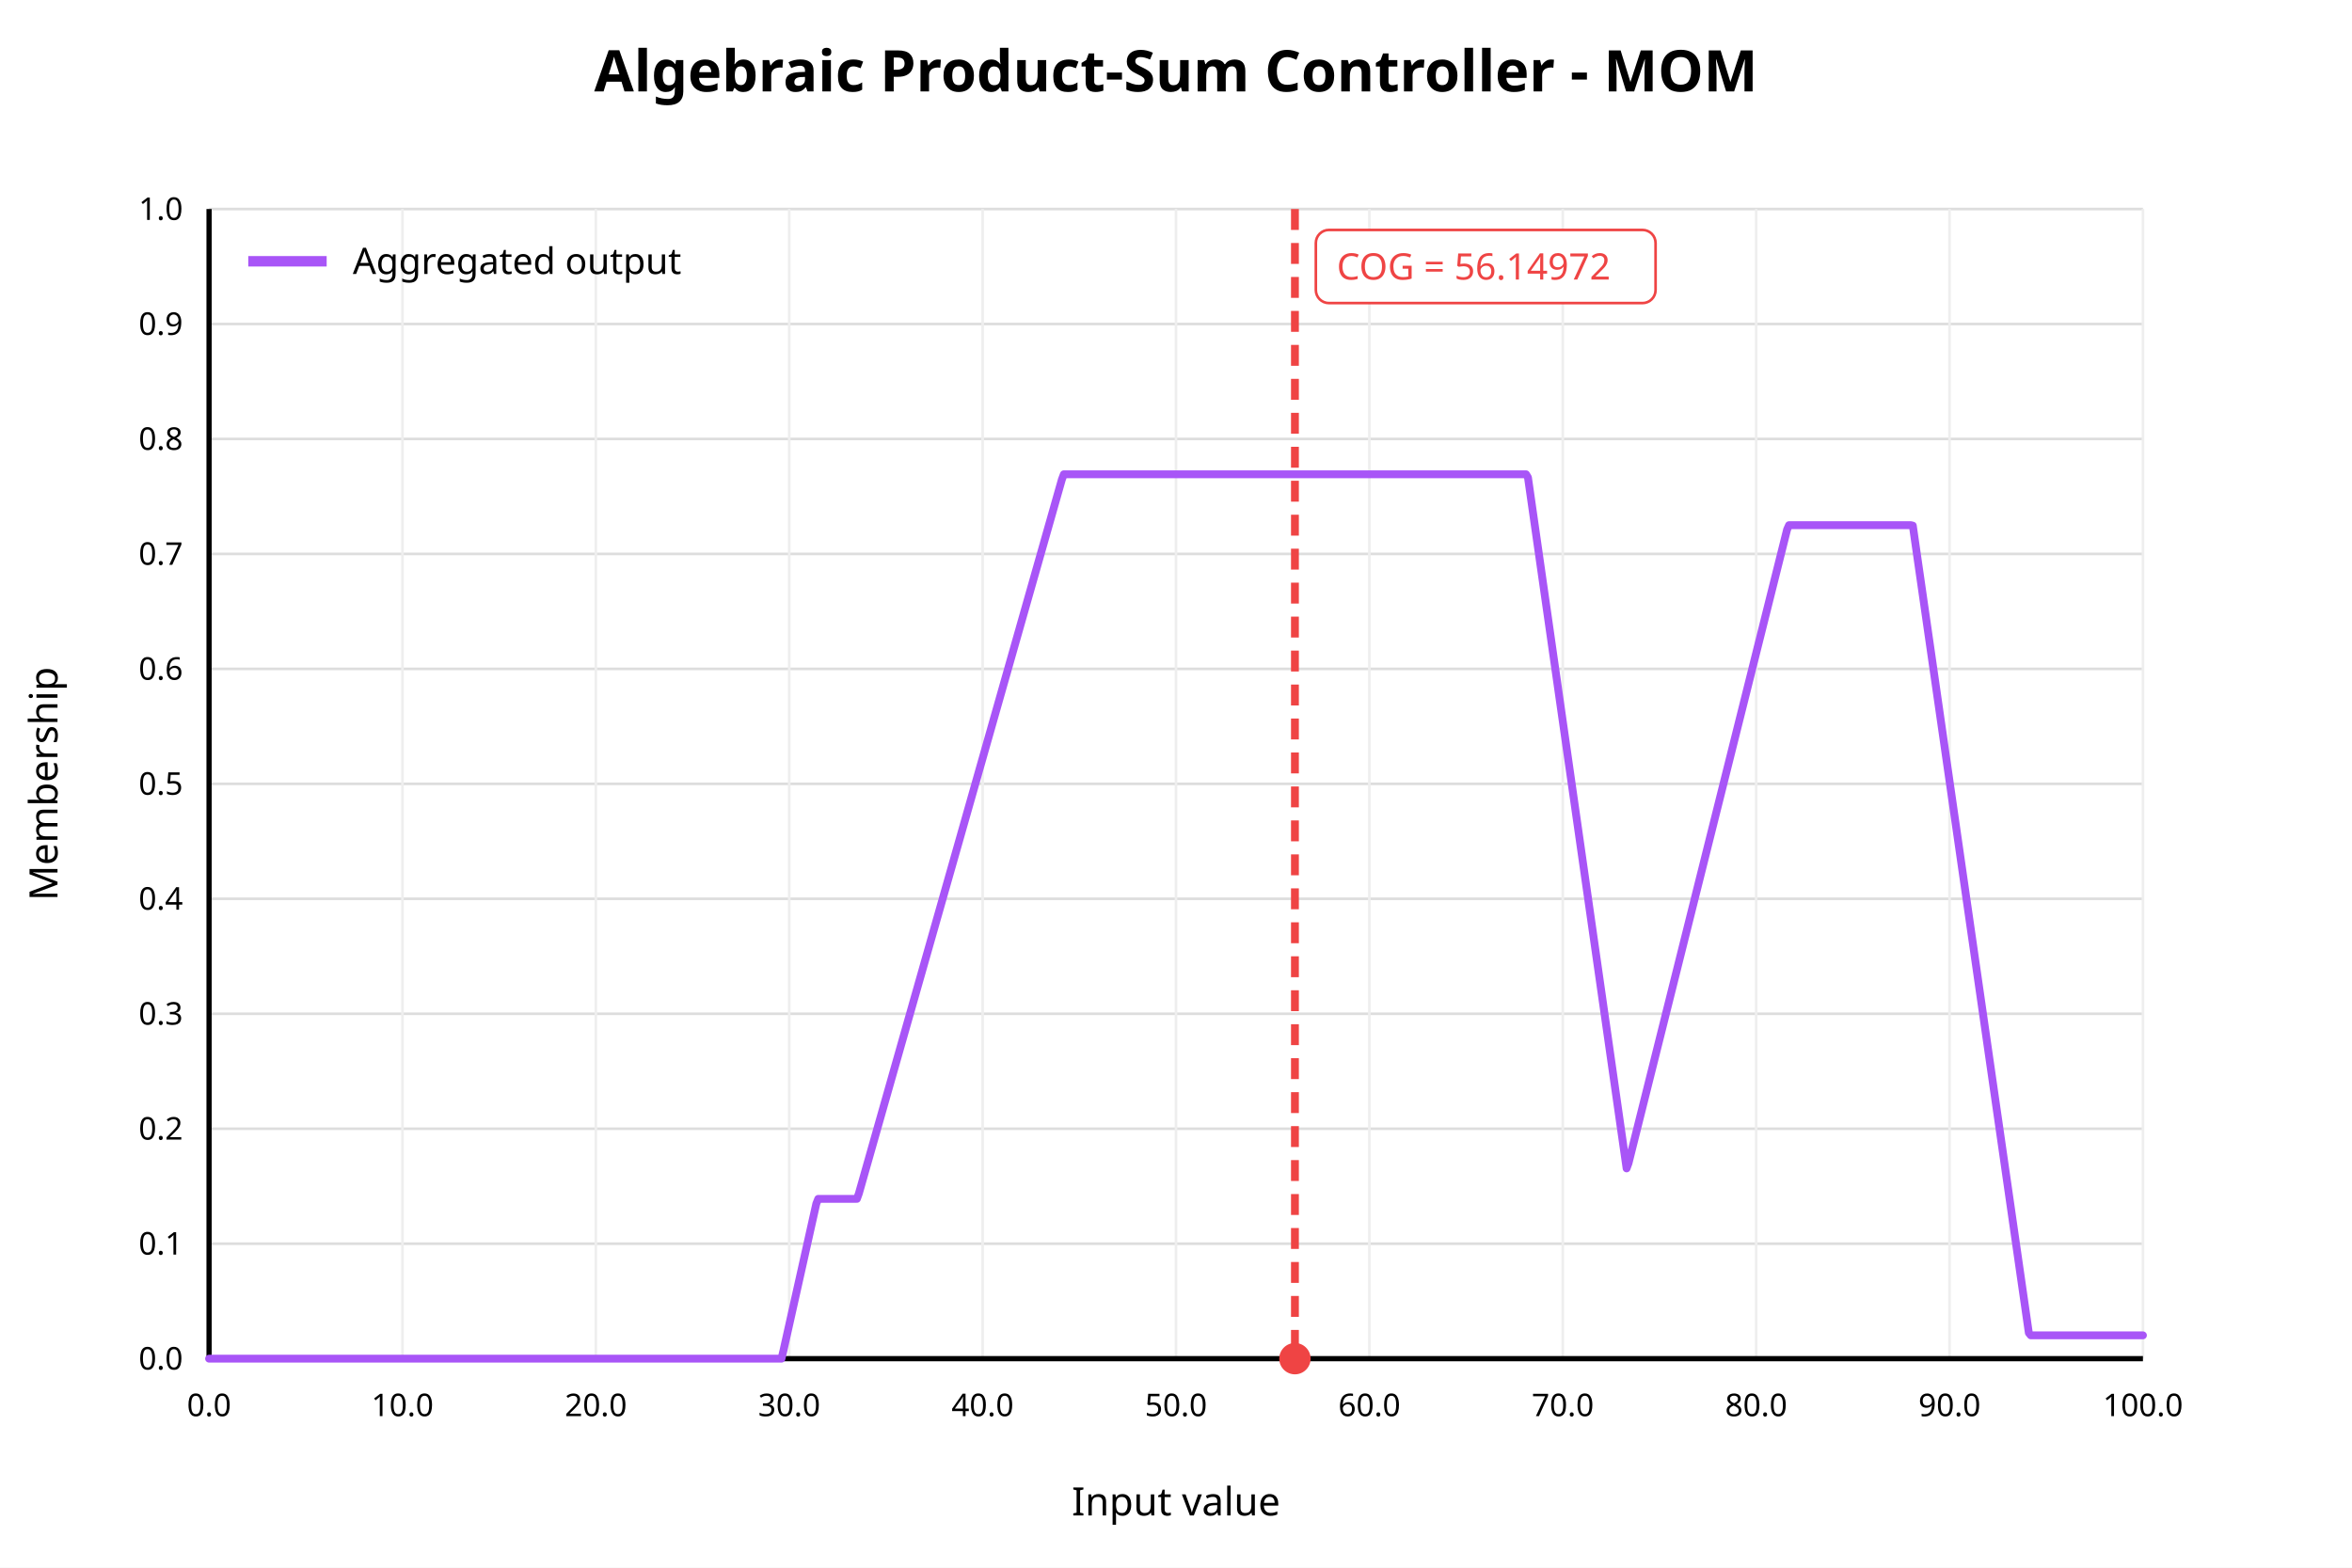
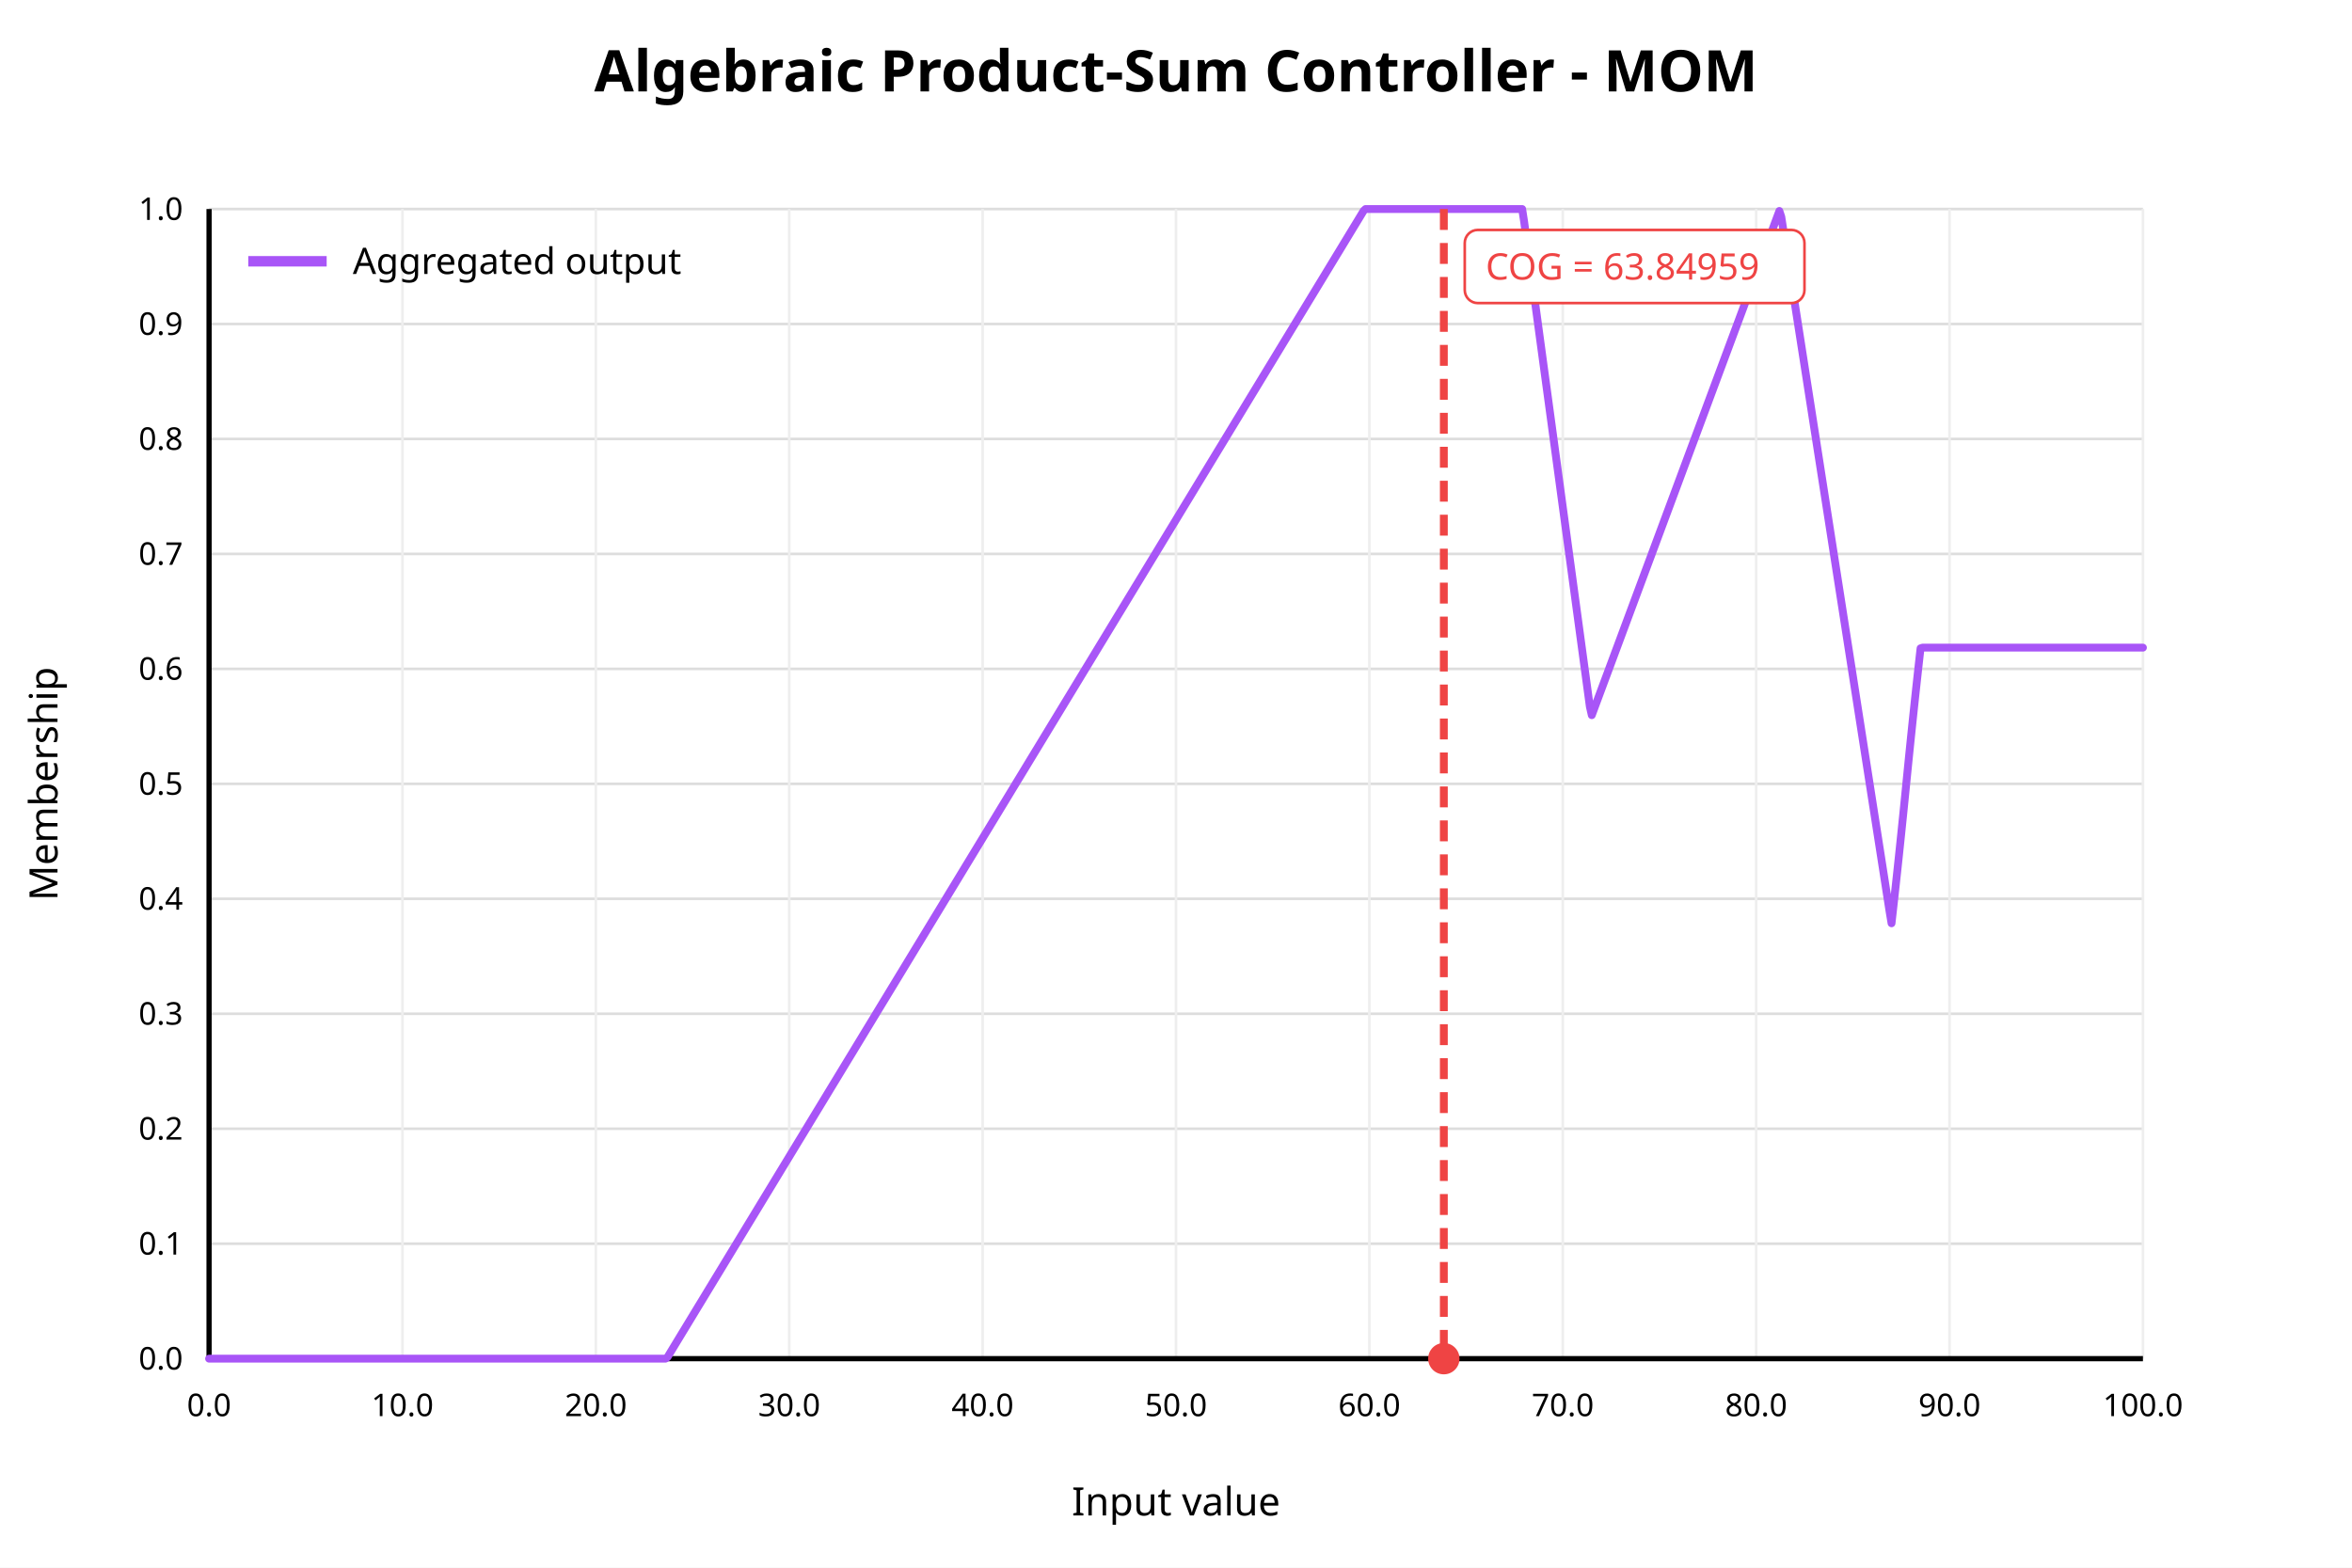
<svg xmlns="http://www.w3.org/2000/svg" width="900" height="600" viewBox="0 0 900 600">
  <rect x="0" y="0" width="900" height="600" fill="white" />
  <text x="450" y="35" text-anchor="middle" font-family="sans-serif" font-size="22" font-weight="bold" fill="black">Algebraic Product-Sum Controller - MOM</text>
  <line x1="80" y1="520.00" x2="820" y2="520.00" stroke="#dddddd" stroke-width="1" />
  <text x="70" y="520.00" text-anchor="end" dominant-baseline="middle" font-family="sans-serif" font-size="12" fill="black">0.0</text>
  <line x1="80" y1="476.00" x2="820" y2="476.00" stroke="#dddddd" stroke-width="1" />
  <text x="70" y="476.00" text-anchor="end" dominant-baseline="middle" font-family="sans-serif" font-size="12" fill="black">0.1</text>
  <line x1="80" y1="432.00" x2="820" y2="432.00" stroke="#dddddd" stroke-width="1" />
  <text x="70" y="432.00" text-anchor="end" dominant-baseline="middle" font-family="sans-serif" font-size="12" fill="black">0.2</text>
  <line x1="80" y1="388.00" x2="820" y2="388.00" stroke="#dddddd" stroke-width="1" />
  <text x="70" y="388.00" text-anchor="end" dominant-baseline="middle" font-family="sans-serif" font-size="12" fill="black">0.3</text>
  <line x1="80" y1="344.00" x2="820" y2="344.00" stroke="#dddddd" stroke-width="1" />
  <text x="70" y="344.00" text-anchor="end" dominant-baseline="middle" font-family="sans-serif" font-size="12" fill="black">0.4</text>
  <line x1="80" y1="300.00" x2="820" y2="300.00" stroke="#dddddd" stroke-width="1" />
  <text x="70" y="300.00" text-anchor="end" dominant-baseline="middle" font-family="sans-serif" font-size="12" fill="black">0.5</text>
  <line x1="80" y1="256.00" x2="820" y2="256.00" stroke="#dddddd" stroke-width="1" />
  <text x="70" y="256.00" text-anchor="end" dominant-baseline="middle" font-family="sans-serif" font-size="12" fill="black">0.6</text>
  <line x1="80" y1="212.00" x2="820" y2="212.00" stroke="#dddddd" stroke-width="1" />
  <text x="70" y="212.00" text-anchor="end" dominant-baseline="middle" font-family="sans-serif" font-size="12" fill="black">0.7</text>
  <line x1="80" y1="168.00" x2="820" y2="168.00" stroke="#dddddd" stroke-width="1" />
  <text x="70" y="168.00" text-anchor="end" dominant-baseline="middle" font-family="sans-serif" font-size="12" fill="black">0.8</text>
  <line x1="80" y1="124.00" x2="820" y2="124.00" stroke="#dddddd" stroke-width="1" />
  <text x="70" y="124.00" text-anchor="end" dominant-baseline="middle" font-family="sans-serif" font-size="12" fill="black">0.9</text>
  <line x1="80" y1="80.00" x2="820" y2="80.00" stroke="#dddddd" stroke-width="1" />
  <text x="70" y="80.00" text-anchor="end" dominant-baseline="middle" font-family="sans-serif" font-size="12" fill="black">1.0</text>
  <line x1="80.00" y1="80" x2="80.00" y2="520" stroke="#eeeeee" stroke-width="1" />
  <text x="80.00" y="542" text-anchor="middle" font-family="sans-serif" font-size="12" fill="black">0.0</text>
  <line x1="154.00" y1="80" x2="154.00" y2="520" stroke="#eeeeee" stroke-width="1" />
  <text x="154.00" y="542" text-anchor="middle" font-family="sans-serif" font-size="12" fill="black">10.0</text>
  <line x1="228.00" y1="80" x2="228.00" y2="520" stroke="#eeeeee" stroke-width="1" />
  <text x="228.00" y="542" text-anchor="middle" font-family="sans-serif" font-size="12" fill="black">20.0</text>
  <line x1="302.00" y1="80" x2="302.00" y2="520" stroke="#eeeeee" stroke-width="1" />
  <text x="302.00" y="542" text-anchor="middle" font-family="sans-serif" font-size="12" fill="black">30.0</text>
  <line x1="376.00" y1="80" x2="376.00" y2="520" stroke="#eeeeee" stroke-width="1" />
  <text x="376.00" y="542" text-anchor="middle" font-family="sans-serif" font-size="12" fill="black">40.0</text>
  <line x1="450.00" y1="80" x2="450.00" y2="520" stroke="#eeeeee" stroke-width="1" />
  <text x="450.00" y="542" text-anchor="middle" font-family="sans-serif" font-size="12" fill="black">50.0</text>
  <line x1="524.00" y1="80" x2="524.00" y2="520" stroke="#eeeeee" stroke-width="1" />
  <text x="524.00" y="542" text-anchor="middle" font-family="sans-serif" font-size="12" fill="black">60.0</text>
  <line x1="598.00" y1="80" x2="598.00" y2="520" stroke="#eeeeee" stroke-width="1" />
  <text x="598.00" y="542" text-anchor="middle" font-family="sans-serif" font-size="12" fill="black">70.0</text>
  <line x1="672.00" y1="80" x2="672.00" y2="520" stroke="#eeeeee" stroke-width="1" />
  <text x="672.00" y="542" text-anchor="middle" font-family="sans-serif" font-size="12" fill="black">80.0</text>
  <line x1="746.00" y1="80" x2="746.00" y2="520" stroke="#eeeeee" stroke-width="1" />
  <text x="746.00" y="542" text-anchor="middle" font-family="sans-serif" font-size="12" fill="black">90.0</text>
  <line x1="820.00" y1="80" x2="820.00" y2="520" stroke="#eeeeee" stroke-width="1" />
  <text x="820.00" y="542" text-anchor="middle" font-family="sans-serif" font-size="12" fill="black">100.0</text>
  <line x1="80" y1="520" x2="820" y2="520" stroke="black" stroke-width="2" />
  <line x1="80" y1="80" x2="80" y2="520" stroke="black" stroke-width="2" />
  <text x="450" y="580" text-anchor="middle" font-family="sans-serif" font-size="15" fill="black">Input value</text>
  <text x="22" y="300" text-anchor="middle" font-family="sans-serif" font-size="15" fill="black" transform="rotate(-90 22 300)">Membership</text>
-   <polyline fill="none" stroke="#a855f7" stroke-width="3" stroke-linejoin="round" stroke-linecap="round" points="80.00,520.00 80.74,520.00 81.48,520.00 82.22,520.00 82.96,520.00 83.70,520.00 84.44,520.00 85.18,520.00 85.92,520.00 86.66,520.00 87.40,520.00 88.14,520.00 88.88,520.00 89.62,520.00 90.36,520.00 91.10,520.00 91.84,520.00 92.58,520.00 93.32,520.00 94.06,520.00 94.80,520.00 95.54,520.00 96.28,520.00 97.02,520.00 97.76,520.00 98.50,520.00 99.24,520.00 99.98,520.00 100.72,520.00 101.46,520.00 102.20,520.00 102.94,520.00 103.68,520.00 104.42,520.00 105.16,520.00 105.90,520.00 106.64,520.00 107.38,520.00 108.12,520.00 108.86,520.00 109.60,520.00 110.34,520.00 111.08,520.00 111.82,520.00 112.56,520.00 113.30,520.00 114.04,520.00 114.78,520.00 115.52,520.00 116.26,520.00 117.00,520.00 117.74,520.00 118.48,520.00 119.22,520.00 119.96,520.00 120.70,520.00 121.44,520.00 122.18,520.00 122.92,520.00 123.66,520.00 124.40,520.00 125.14,520.00 125.88,520.00 126.62,520.00 127.36,520.00 128.10,520.00 128.84,520.00 129.58,520.00 130.32,520.00 131.06,520.00 131.80,520.00 132.54,520.00 133.28,520.00 134.02,520.00 134.76,520.00 135.50,520.00 136.24,520.00 136.98,520.00 137.72,520.00 138.46,520.00 139.20,520.00 139.94,520.00 140.68,520.00 141.42,520.00 142.16,520.00 142.90,520.00 143.64,520.00 144.38,520.00 145.12,520.00 145.86,520.00 146.60,520.00 147.34,520.00 148.08,520.00 148.82,520.00 149.56,520.00 150.30,520.00 151.04,520.00 151.78,520.00 152.52,520.00 153.26,520.00 154.00,520.00 154.74,520.00 155.48,520.00 156.22,520.00 156.96,520.00 157.70,520.00 158.44,520.00 159.18,520.00 159.92,520.00 160.66,520.00 161.40,520.00 162.14,520.00 162.88,520.00 163.62,520.00 164.36,520.00 165.10,520.00 165.84,520.00 166.58,520.00 167.32,520.00 168.06,520.00 168.80,520.00 169.54,520.00 170.28,520.00 171.02,520.00 171.76,520.00 172.50,520.00 173.24,520.00 173.98,520.00 174.72,520.00 175.46,520.00 176.20,520.00 176.94,520.00 177.68,520.00 178.42,520.00 179.16,520.00 179.90,520.00 180.64,520.00 181.38,520.00 182.12,520.00 182.86,520.00 183.60,520.00 184.34,520.00 185.08,520.00 185.82,520.00 186.56,520.00 187.30,520.00 188.04,520.00 188.78,520.00 189.52,520.00 190.26,520.00 191.00,520.00 191.74,520.00 192.48,520.00 193.22,520.00 193.96,520.00 194.70,520.00 195.44,520.00 196.18,520.00 196.92,520.00 197.66,520.00 198.40,520.00 199.14,520.00 199.88,520.00 200.62,520.00 201.36,520.00 202.10,520.00 202.84,520.00 203.58,520.00 204.32,520.00 205.06,520.00 205.80,520.00 206.54,520.00 207.28,520.00 208.02,520.00 208.76,520.00 209.50,520.00 210.24,520.00 210.98,520.00 211.72,520.00 212.46,520.00 213.20,520.00 213.94,520.00 214.68,520.00 215.42,520.00 216.16,520.00 216.90,520.00 217.64,520.00 218.38,520.00 219.12,520.00 219.86,520.00 220.60,520.00 221.34,520.00 222.08,520.00 222.82,520.00 223.56,520.00 224.30,520.00 225.04,520.00 225.78,520.00 226.52,520.00 227.26,520.00 228.00,520.00 228.74,520.00 229.48,520.00 230.22,520.00 230.96,520.00 231.70,520.00 232.44,520.00 233.18,520.00 233.92,520.00 234.66,520.00 235.40,520.00 236.14,520.00 236.88,520.00 237.62,520.00 238.36,520.00 239.10,520.00 239.84,520.00 240.58,520.00 241.32,520.00 242.06,520.00 242.80,520.00 243.54,520.00 244.28,520.00 245.02,520.00 245.76,520.00 246.50,520.00 247.24,520.00 247.98,520.00 248.72,520.00 249.46,520.00 250.20,520.00 250.94,520.00 251.68,520.00 252.42,520.00 253.16,520.00 253.90,520.00 254.64,520.00 255.38,520.00 256.12,520.00 256.86,520.00 257.60,520.00 258.34,520.00 259.08,520.00 259.82,520.00 260.56,520.00 261.30,520.00 262.04,520.00 262.78,520.00 263.52,520.00 264.26,520.00 265.00,520.00 265.74,520.00 266.48,520.00 267.22,520.00 267.96,520.00 268.70,520.00 269.44,520.00 270.18,520.00 270.92,520.00 271.66,520.00 272.40,520.00 273.14,520.00 273.88,520.00 274.62,520.00 275.36,520.00 276.10,520.00 276.84,520.00 277.58,520.00 278.32,520.00 279.06,520.00 279.80,520.00 280.54,520.00 281.28,520.00 282.02,520.00 282.76,520.00 283.50,520.00 284.24,520.00 284.98,520.00 285.72,520.00 286.46,520.00 287.20,520.00 287.94,520.00 288.68,520.00 289.42,520.00 290.16,520.00 290.90,520.00 291.64,520.00 292.38,520.00 293.12,520.00 293.86,520.00 294.60,520.00 295.34,520.00 296.08,520.00 296.82,520.00 297.56,520.00 298.30,520.00 299.04,520.00 299.78,516.92 300.52,513.61 301.26,510.30 302.00,506.99 302.74,503.68 303.48,500.37 304.22,497.07 304.96,493.76 305.70,490.45 306.44,487.14 307.18,483.83 307.92,480.53 308.66,477.22 309.40,473.91 310.14,470.60 310.88,467.29 311.62,463.99 312.36,460.68 313.10,458.84 313.84,458.84 314.58,458.84 315.32,458.84 316.06,458.84 316.80,458.84 317.54,458.84 318.28,458.84 319.02,458.84 319.76,458.84 320.50,458.84 321.24,458.84 321.98,458.84 322.72,458.84 323.46,458.84 324.20,458.84 324.94,458.84 325.68,458.84 326.42,458.84 327.16,458.84 327.90,458.84 328.64,456.81 329.38,454.21 330.12,451.61 330.86,449.00 331.60,446.40 332.34,443.80 333.08,441.19 333.82,438.59 334.56,435.99 335.30,433.38 336.04,430.78 336.78,428.18 337.52,425.57 338.26,422.97 339.00,420.37 339.74,417.76 340.48,415.16 341.22,412.56 341.96,409.95 342.70,407.35 343.44,404.75 344.18,402.15 344.92,399.54 345.66,396.94 346.40,394.34 347.14,391.73 347.88,389.13 348.62,386.53 349.36,383.92 350.10,381.32 350.84,378.72 351.58,376.11 352.32,373.51 353.06,370.91 353.80,368.30 354.54,365.70 355.28,363.10 356.02,360.49 356.76,357.89 357.50,355.29 358.24,352.68 358.98,350.08 359.72,347.48 360.46,344.88 361.20,342.27 361.94,339.67 362.68,337.07 363.42,334.46 364.16,331.86 364.90,329.26 365.64,326.65 366.38,324.05 367.12,321.45 367.86,318.84 368.60,316.24 369.34,313.64 370.08,311.03 370.82,308.43 371.56,305.83 372.30,303.22 373.04,300.62 373.78,298.02 374.52,295.41 375.26,292.81 376.00,290.21 376.74,287.60 377.48,285.00 378.22,282.40 378.96,279.80 379.70,277.19 380.44,274.59 381.18,271.99 381.92,269.38 382.66,266.78 383.40,264.18 384.14,261.57 384.88,258.97 385.62,256.37 386.36,253.76 387.10,251.16 387.84,248.56 388.58,245.95 389.32,243.35 390.06,240.75 390.80,238.14 391.54,235.54 392.28,232.94 393.02,230.33 393.76,227.73 394.50,225.13 395.24,222.52 395.98,219.92 396.72,217.32 397.46,214.72 398.20,212.11 398.94,209.51 399.68,206.91 400.42,204.30 401.16,201.70 401.90,199.10 402.64,196.49 403.38,193.89 404.12,191.29 404.86,188.68 405.60,186.08 406.34,183.48 407.08,181.52 407.82,181.52 408.56,181.52 409.30,181.52 410.04,181.52 410.78,181.52 411.52,181.52 412.26,181.52 413.00,181.52 413.74,181.52 414.48,181.52 415.22,181.52 415.96,181.52 416.70,181.52 417.44,181.52 418.18,181.52 418.92,181.52 419.66,181.52 420.40,181.52 421.14,181.52 421.88,181.52 422.62,181.52 423.36,181.52 424.10,181.52 424.84,181.52 425.58,181.52 426.32,181.52 427.06,181.52 427.80,181.52 428.54,181.52 429.28,181.52 430.02,181.52 430.76,181.52 431.50,181.52 432.24,181.52 432.98,181.52 433.72,181.52 434.46,181.52 435.20,181.52 435.94,181.52 436.68,181.52 437.42,181.52 438.16,181.52 438.90,181.52 439.64,181.52 440.38,181.52 441.12,181.52 441.86,181.52 442.60,181.52 443.34,181.52 444.08,181.52 444.82,181.52 445.56,181.52 446.30,181.52 447.04,181.52 447.78,181.52 448.52,181.52 449.26,181.52 450.00,181.52 450.74,181.52 451.48,181.52 452.22,181.52 452.96,181.52 453.70,181.52 454.44,181.52 455.18,181.52 455.92,181.52 456.66,181.52 457.40,181.52 458.14,181.52 458.88,181.52 459.62,181.52 460.36,181.52 461.10,181.52 461.84,181.52 462.58,181.52 463.32,181.52 464.06,181.52 464.80,181.52 465.54,181.52 466.28,181.52 467.02,181.52 467.76,181.52 468.50,181.52 469.24,181.52 469.98,181.52 470.72,181.52 471.46,181.52 472.20,181.52 472.94,181.52 473.68,181.52 474.42,181.52 475.16,181.52 475.90,181.52 476.64,181.52 477.38,181.52 478.12,181.52 478.86,181.52 479.60,181.52 480.34,181.52 481.08,181.52 481.82,181.52 482.56,181.52 483.30,181.52 484.04,181.52 484.78,181.52 485.52,181.52 486.26,181.52 487.00,181.52 487.74,181.52 488.48,181.52 489.22,181.52 489.96,181.52 490.70,181.52 491.44,181.52 492.18,181.52 492.92,181.52 493.66,181.52 494.40,181.52 495.14,181.52 495.88,181.52 496.62,181.52 497.36,181.52 498.10,181.52 498.84,181.52 499.58,181.52 500.32,181.52 501.06,181.52 501.80,181.52 502.54,181.52 503.28,181.52 504.02,181.52 504.76,181.52 505.50,181.52 506.24,181.52 506.98,181.52 507.72,181.52 508.46,181.52 509.20,181.52 509.94,181.52 510.68,181.52 511.42,181.52 512.16,181.52 512.90,181.52 513.64,181.52 514.38,181.52 515.12,181.52 515.86,181.52 516.60,181.52 517.34,181.52 518.08,181.52 518.82,181.52 519.56,181.52 520.30,181.52 521.04,181.52 521.78,181.52 522.52,181.52 523.26,181.52 524.00,181.52 524.74,181.52 525.48,181.52 526.22,181.52 526.96,181.52 527.70,181.52 528.44,181.52 529.18,181.52 529.92,181.52 530.66,181.52 531.40,181.52 532.14,181.52 532.88,181.52 533.62,181.52 534.36,181.52 535.10,181.52 535.84,181.52 536.58,181.52 537.32,181.52 538.06,181.52 538.80,181.52 539.54,181.52 540.28,181.52 541.02,181.52 541.76,181.52 542.50,181.52 543.24,181.52 543.98,181.52 544.72,181.52 545.46,181.52 546.20,181.52 546.94,181.52 547.68,181.52 548.42,181.52 549.16,181.52 549.90,181.52 550.64,181.52 551.38,181.52 552.12,181.52 552.86,181.52 553.60,181.52 554.34,181.52 555.08,181.52 555.82,181.52 556.56,181.52 557.30,181.52 558.04,181.52 558.78,181.52 559.52,181.52 560.26,181.52 561.00,181.52 561.74,181.52 562.48,181.52 563.22,181.52 563.96,181.52 564.70,181.52 565.44,181.52 566.18,181.52 566.92,181.52 567.66,181.52 568.40,181.52 569.14,181.52 569.88,181.52 570.62,181.52 571.36,181.52 572.10,181.52 572.84,181.52 573.58,181.52 574.32,181.52 575.06,181.52 575.80,181.52 576.54,181.52 577.28,181.52 578.02,181.52 578.76,181.52 579.50,181.52 580.24,181.52 580.98,181.52 581.72,181.52 582.46,181.52 583.20,181.52 583.94,181.52 584.68,182.73 585.42,187.91 586.16,193.10 586.90,198.28 587.64,203.47 588.38,208.65 589.12,213.84 589.86,219.02 590.60,224.21 591.34,229.39 592.08,234.58 592.82,239.77 593.56,244.95 594.30,250.14 595.04,255.32 595.78,260.51 596.52,265.69 597.26,270.88 598.00,276.06 598.74,281.25 599.48,286.43 600.22,291.62 600.96,296.80 601.70,301.99 602.44,307.17 603.18,312.36 603.92,317.54 604.66,322.73 605.40,327.92 606.14,333.10 606.88,338.29 607.62,343.47 608.36,348.66 609.10,353.84 609.84,359.03 610.58,364.21 611.32,369.40 612.06,374.58 612.80,379.77 613.54,384.95 614.28,390.14 615.02,395.32 615.76,400.51 616.50,405.70 617.24,410.88 617.98,416.07 618.72,421.25 619.46,426.44 620.20,431.62 620.94,436.81 621.68,441.99 622.42,447.18 623.16,445.18 623.90,442.22 624.64,439.26 625.38,436.30 626.12,433.35 626.86,430.39 627.60,427.43 628.34,424.47 629.08,421.51 629.82,418.56 630.56,415.60 631.30,412.64 632.04,409.68 632.78,406.73 633.52,403.77 634.26,400.81 635.00,397.85 635.74,394.90 636.48,391.94 637.22,388.98 637.96,386.02 638.70,383.07 639.44,380.11 640.18,377.15 640.92,374.19 641.66,371.24 642.40,368.28 643.14,365.32 643.88,362.36 644.62,359.40 645.36,356.45 646.10,353.49 646.84,350.53 647.58,347.57 648.32,344.62 649.06,341.66 649.80,338.70 650.54,335.74 651.28,332.79 652.02,329.83 652.76,326.87 653.50,323.91 654.24,320.96 654.98,318.00 655.72,315.04 656.46,312.08 657.20,309.13 657.94,306.17 658.68,303.21 659.42,300.25 660.16,297.29 660.90,294.34 661.64,291.38 662.38,288.42 663.12,285.46 663.86,282.51 664.60,279.55 665.34,276.59 666.08,273.63 666.82,270.68 667.56,267.72 668.30,264.76 669.04,261.80 669.78,258.85 670.52,255.89 671.26,252.93 672.00,249.97 672.74,247.01 673.48,244.06 674.22,241.10 674.96,238.14 675.70,235.18 676.44,232.23 677.18,229.27 677.92,226.31 678.66,223.35 679.40,220.40 680.14,217.44 680.88,214.48 681.62,211.52 682.36,208.57 683.10,205.61 683.84,202.65 684.58,201.00 685.32,201.00 686.06,201.00 686.80,201.00 687.54,201.00 688.28,201.00 689.02,201.00 689.76,201.00 690.50,201.00 691.24,201.00 691.98,201.00 692.72,201.00 693.46,201.00 694.20,201.00 694.94,201.00 695.68,201.00 696.42,201.00 697.16,201.00 697.90,201.00 698.64,201.00 699.38,201.00 700.12,201.00 700.86,201.00 701.60,201.00 702.34,201.00 703.08,201.00 703.82,201.00 704.56,201.00 705.30,201.00 706.04,201.00 706.78,201.00 707.52,201.00 708.26,201.00 709.00,201.00 709.74,201.00 710.48,201.00 711.22,201.00 711.96,201.00 712.70,201.00 713.44,201.00 714.18,201.00 714.92,201.00 715.66,201.00 716.40,201.00 717.14,201.00 717.88,201.00 718.62,201.00 719.36,201.00 720.10,201.00 720.84,201.00 721.58,201.00 722.32,201.00 723.06,201.00 723.80,201.00 724.54,201.00 725.28,201.00 726.02,201.00 726.76,201.00 727.50,201.00 728.24,201.00 728.98,201.00 729.72,201.00 730.46,201.00 731.20,201.00 731.94,201.17 732.68,206.32 733.42,211.47 734.16,216.62 734.90,221.77 735.64,226.92 736.38,232.07 737.12,237.22 737.86,242.37 738.60,247.51 739.34,252.66 740.08,257.81 740.82,262.96 741.56,268.11 742.30,273.26 743.04,278.41 743.78,283.56 744.52,288.71 745.26,293.86 746.00,299.01 746.74,304.16 747.48,309.31 748.22,314.46 748.96,319.61 749.70,324.76 750.44,329.91 751.18,335.06 751.92,340.20 752.66,345.35 753.40,350.50 754.14,355.65 754.88,360.80 755.62,365.95 756.36,371.10 757.10,376.25 757.84,381.40 758.58,386.55 759.32,391.70 760.06,396.85 760.80,402.00 761.54,407.15 762.28,412.30 763.02,417.45 763.76,422.60 764.50,427.74 765.24,432.89 765.98,438.04 766.72,443.19 767.46,448.34 768.20,453.49 768.94,458.64 769.68,463.79 770.42,468.94 771.16,474.09 771.90,479.24 772.64,484.39 773.38,489.54 774.12,494.69 774.86,499.84 775.60,504.99 776.34,510.14 777.08,511.07 777.82,511.07 778.56,511.07 779.30,511.07 780.04,511.07 780.78,511.07 781.52,511.07 782.26,511.07 783.00,511.07 783.74,511.07 784.48,511.07 785.22,511.07 785.96,511.07 786.70,511.07 787.44,511.07 788.18,511.07 788.92,511.07 789.66,511.07 790.40,511.07 791.14,511.07 791.88,511.07 792.62,511.07 793.36,511.07 794.10,511.07 794.84,511.07 795.58,511.07 796.32,511.07 797.06,511.07 797.80,511.07 798.54,511.07 799.28,511.07 800.02,511.07 800.76,511.07 801.50,511.07 802.24,511.07 802.98,511.07 803.72,511.07 804.46,511.07 805.20,511.07 805.94,511.07 806.68,511.07 807.42,511.07 808.16,511.07 808.90,511.07 809.64,511.07 810.38,511.07 811.12,511.07 811.86,511.07 812.60,511.07 813.34,511.07 814.08,511.07 814.82,511.07 815.56,511.07 816.30,511.07 817.04,511.07 817.78,511.07 818.52,511.07 819.26,511.07 820.00,511.07" />
-   <line x1="495.51" y1="80" x2="495.51" y2="520" stroke="#ef4444" stroke-width="3" stroke-dasharray="8 5" />
-   <circle cx="495.51" cy="520" r="6" fill="#ef4444" />
-   <rect x="503.51" y="88" width="130" height="28" rx="5" fill="white" stroke="#ef4444" />
-   <text x="511.51" y="107" font-family="sans-serif" font-size="14" fill="#ef4444">COG = 56.14972</text>
+   <polyline fill="none" stroke="#a855f7" stroke-width="3" stroke-linejoin="round" stroke-linecap="round" points="80.00,520.00 80.74,520.00 81.48,520.00 82.22,520.00 82.96,520.00 83.70,520.00 84.44,520.00 85.18,520.00 85.92,520.00 86.66,520.00 87.40,520.00 88.14,520.00 88.88,520.00 89.62,520.00 90.36,520.00 91.10,520.00 91.84,520.00 92.58,520.00 93.32,520.00 94.06,520.00 94.80,520.00 95.54,520.00 96.28,520.00 97.02,520.00 97.76,520.00 98.50,520.00 99.24,520.00 99.98,520.00 100.72,520.00 101.46,520.00 102.20,520.00 102.94,520.00 103.68,520.00 104.42,520.00 105.16,520.00 105.90,520.00 106.64,520.00 107.38,520.00 108.12,520.00 108.86,520.00 109.60,520.00 110.34,520.00 111.08,520.00 111.82,520.00 112.56,520.00 113.30,520.00 114.04,520.00 114.78,520.00 115.52,520.00 116.26,520.00 117.00,520.00 117.74,520.00 118.48,520.00 119.22,520.00 119.96,520.00 120.70,520.00 121.44,520.00 122.18,520.00 122.92,520.00 123.66,520.00 124.40,520.00 125.14,520.00 125.88,520.00 126.62,520.00 127.36,520.00 128.10,520.00 128.84,520.00 129.58,520.00 130.32,520.00 131.06,520.00 131.80,520.00 132.54,520.00 133.28,520.00 134.02,520.00 134.76,520.00 135.50,520.00 136.24,520.00 136.98,520.00 137.72,520.00 138.46,520.00 139.20,520.00 139.94,520.00 140.68,520.00 141.42,520.00 142.16,520.00 142.90,520.00 143.64,520.00 144.38,520.00 145.12,520.00 145.86,520.00 146.60,520.00 147.34,520.00 148.08,520.00 148.82,520.00 149.56,520.00 150.30,520.00 151.04,520.00 151.78,520.00 152.52,520.00 153.26,520.00 154.00,520.00 154.74,520.00 155.48,520.00 156.22,520.00 156.96,520.00 157.70,520.00 158.44,520.00 159.18,520.00 159.92,520.00 160.66,520.00 161.40,520.00 162.14,520.00 162.88,520.00 163.62,520.00 164.36,520.00 165.10,520.00 165.84,520.00 166.58,520.00 167.32,520.00 168.06,520.00 168.80,520.00 169.54,520.00 170.28,520.00 171.02,520.00 171.76,520.00 172.50,520.00 173.24,520.00 173.98,520.00 174.72,520.00 175.46,520.00 176.20,520.00 176.94,520.00 177.68,520.00 178.42,520.00 179.16,520.00 179.90,520.00 180.64,520.00 181.38,520.00 182.12,520.00 182.86,520.00 183.60,520.00 184.34,520.00 185.08,520.00 185.82,520.00 186.56,520.00 187.30,520.00 188.04,520.00 188.78,520.00 189.52,520.00 190.26,520.00 191.00,520.00 191.74,520.00 192.48,520.00 193.22,520.00 193.96,520.00 194.70,520.00 195.44,520.00 196.18,520.00 196.92,520.00 197.66,520.00 198.40,520.00 199.14,520.00 199.88,520.00 200.62,520.00 201.36,520.00 202.10,520.00 202.84,520.00 203.58,520.00 204.32,520.00 205.06,520.00 205.80,520.00 206.54,520.00 207.28,520.00 208.02,520.00 208.76,520.00 209.50,520.00 210.24,520.00 210.98,520.00 211.72,520.00 212.46,520.00 213.20,520.00 213.94,520.00 214.68,520.00 215.42,520.00 216.16,520.00 216.90,520.00 217.64,520.00 218.38,520.00 219.12,520.00 219.86,520.00 220.60,520.00 221.34,520.00 222.08,520.00 222.82,520.00 223.56,520.00 224.30,520.00 225.04,520.00 225.78,520.00 226.52,520.00 227.26,520.00 228.00,520.00 228.74,520.00 229.48,520.00 230.22,520.00 230.96,520.00 231.70,520.00 232.44,520.00 233.18,520.00 233.92,520.00 234.66,520.00 235.40,520.00 236.14,520.00 236.88,520.00 237.62,520.00 238.36,520.00 239.10,520.00 239.84,520.00 240.58,520.00 241.32,520.00 242.06,520.00 242.80,520.00 243.54,520.00 244.28,520.00 245.02,520.00 245.76,520.00 246.50,520.00 247.24,520.00 247.98,520.00 248.72,520.00 249.46,520.00 250.20,520.00 250.94,520.00 251.68,520.00 252.42,520.00 253.16,520.00 253.90,520.00 254.64,520.00 255.38,519.49 256.12,518.27 256.86,517.05 257.60,515.83 258.34,514.61 259.08,513.39 259.82,512.17 260.56,510.95 261.30,509.73 262.04,508.52 262.78,507.30 263.52,506.08 264.26,504.86 265.00,503.64 265.74,502.42 266.48,501.20 267.22,499.98 267.96,498.77 268.70,497.55 269.44,496.33 270.18,495.11 270.92,493.89 271.66,492.67 272.40,491.45 273.14,490.23 273.88,489.01 274.62,487.80 275.36,486.58 276.10,485.36 276.84,484.14 277.58,482.92 278.32,481.70 279.06,480.48 279.80,479.26 280.54,478.04 281.28,476.83 282.02,475.61 282.76,474.39 283.50,473.17 284.24,471.95 284.98,470.73 285.72,469.51 286.46,468.29 287.20,467.08 287.94,465.86 288.68,464.64 289.42,463.42 290.16,462.20 290.90,460.98 291.64,459.76 292.38,458.54 293.12,457.32 293.86,456.11 294.60,454.89 295.34,453.67 296.08,452.45 296.82,451.23 297.56,450.01 298.30,448.79 299.04,447.57 299.78,446.35 300.52,445.14 301.26,443.92 302.00,442.70 302.74,441.48 303.48,440.26 304.22,439.04 304.96,437.82 305.70,436.60 306.44,435.39 307.18,434.17 307.92,432.95 308.66,431.73 309.40,430.51 310.14,429.29 310.88,428.07 311.62,426.85 312.36,425.63 313.10,424.42 313.84,423.20 314.58,421.98 315.32,420.76 316.06,419.54 316.80,418.32 317.54,417.10 318.28,415.88 319.02,414.66 319.76,413.45 320.50,412.23 321.24,411.01 321.98,409.79 322.72,408.57 323.46,407.35 324.20,406.13 324.94,404.91 325.68,403.70 326.42,402.48 327.16,401.26 327.90,400.04 328.64,398.82 329.38,397.60 330.12,396.38 330.86,395.16 331.60,393.94 332.34,392.73 333.08,391.51 333.82,390.29 334.56,389.07 335.30,387.85 336.04,386.63 336.78,385.41 337.52,384.19 338.26,382.97 339.00,381.76 339.74,380.54 340.48,379.32 341.22,378.10 341.96,376.88 342.70,375.66 343.44,374.44 344.18,373.22 344.92,372.01 345.66,370.79 346.40,369.57 347.14,368.35 347.88,367.13 348.62,365.91 349.36,364.69 350.10,363.47 350.84,362.25 351.58,361.04 352.32,359.82 353.06,358.60 353.80,357.38 354.54,356.16 355.28,354.94 356.02,353.72 356.76,352.50 357.50,351.28 358.24,350.07 358.98,348.85 359.72,347.63 360.46,346.41 361.20,345.19 361.94,343.97 362.68,342.75 363.42,341.53 364.16,340.32 364.90,339.10 365.64,337.88 366.38,336.66 367.12,335.44 367.86,334.22 368.60,333.00 369.34,331.78 370.08,330.56 370.82,329.35 371.56,328.13 372.30,326.91 373.04,325.69 373.78,324.47 374.52,323.25 375.26,322.03 376.00,320.81 376.74,319.59 377.48,318.38 378.22,317.16 378.96,315.94 379.70,314.72 380.44,313.50 381.18,312.28 381.92,311.06 382.66,309.84 383.40,308.62 384.14,307.41 384.88,306.19 385.62,304.97 386.36,303.75 387.10,302.53 387.84,301.31 388.58,300.09 389.32,298.87 390.06,297.66 390.80,296.44 391.54,295.22 392.28,294.00 393.02,292.78 393.76,291.56 394.50,290.34 395.24,289.12 395.98,287.90 396.72,286.69 397.46,285.47 398.20,284.25 398.94,283.03 399.68,281.81 400.42,280.59 401.16,279.37 401.90,278.15 402.64,276.93 403.38,275.72 404.12,274.50 404.86,273.28 405.60,272.06 406.34,270.84 407.08,269.62 407.82,268.40 408.56,267.18 409.30,265.97 410.04,264.75 410.78,263.53 411.52,262.31 412.26,261.09 413.00,259.87 413.74,258.65 414.48,257.43 415.22,256.21 415.96,255.00 416.70,253.78 417.44,252.56 418.18,251.34 418.92,250.12 419.66,248.90 420.40,247.68 421.14,246.46 421.88,245.24 422.62,244.03 423.36,242.81 424.10,241.59 424.84,240.37 425.58,239.15 426.32,237.93 427.06,236.71 427.80,235.49 428.54,234.28 429.28,233.06 430.02,231.84 430.76,230.62 431.50,229.40 432.24,228.18 432.98,226.96 433.72,225.74 434.46,224.52 435.20,223.31 435.94,222.09 436.68,220.87 437.42,219.65 438.16,218.43 438.90,217.21 439.64,215.99 440.38,214.77 441.12,213.55 441.86,212.34 442.60,211.12 443.34,209.90 444.08,208.68 444.82,207.46 445.56,206.24 446.30,205.02 447.04,203.80 447.78,202.59 448.52,201.37 449.26,200.15 450.00,198.93 450.74,197.71 451.48,196.49 452.22,195.27 452.96,194.05 453.70,192.83 454.44,191.62 455.18,190.40 455.92,189.18 456.66,187.96 457.40,186.74 458.14,185.52 458.88,184.30 459.62,183.08 460.36,181.86 461.10,180.65 461.84,179.43 462.58,178.21 463.32,176.99 464.06,175.77 464.80,174.55 465.54,173.33 466.28,172.11 467.02,170.90 467.76,169.68 468.50,168.46 469.24,167.24 469.98,166.02 470.72,164.80 471.46,163.58 472.20,162.36 472.94,161.14 473.68,159.93 474.42,158.71 475.16,157.49 475.90,156.27 476.64,155.05 477.38,153.83 478.12,152.61 478.86,151.39 479.60,150.17 480.34,148.96 481.08,147.74 481.82,146.52 482.56,145.30 483.30,144.08 484.04,142.86 484.78,141.64 485.52,140.42 486.26,139.21 487.00,137.99 487.74,136.77 488.48,135.55 489.22,134.33 489.96,133.11 490.70,131.89 491.44,130.67 492.18,129.45 492.92,128.24 493.66,127.02 494.40,125.80 495.14,124.58 495.88,123.36 496.62,122.14 497.36,120.92 498.10,119.70 498.84,118.48 499.58,117.27 500.32,116.05 501.06,114.83 501.80,113.61 502.54,112.39 503.28,111.17 504.02,109.95 504.76,108.73 505.50,107.52 506.24,106.30 506.98,105.08 507.72,103.86 508.46,102.64 509.20,101.42 509.94,100.20 510.68,98.98 511.42,97.76 512.16,96.55 512.90,95.33 513.64,94.11 514.38,92.89 515.12,91.67 515.86,90.45 516.60,89.23 517.34,88.01 518.08,86.79 518.82,85.58 519.56,84.36 520.30,83.14 521.04,81.92 521.78,80.70 522.52,80.00 523.26,80.00 524.00,80.00 524.74,80.00 525.48,80.00 526.22,80.00 526.96,80.00 527.70,80.00 528.44,80.00 529.18,80.00 529.92,80.00 530.66,80.00 531.40,80.00 532.14,80.00 532.88,80.00 533.62,80.00 534.36,80.00 535.10,80.00 535.84,80.00 536.58,80.00 537.32,80.00 538.06,80.00 538.80,80.00 539.54,80.00 540.28,80.00 541.02,80.00 541.76,80.00 542.50,80.00 543.24,80.00 543.98,80.00 544.72,80.00 545.46,80.00 546.20,80.00 546.94,80.00 547.68,80.00 548.42,80.00 549.16,80.00 549.90,80.00 550.64,80.00 551.38,80.00 552.12,80.00 552.86,80.00 553.60,80.00 554.34,80.00 555.08,80.00 555.82,80.00 556.56,80.00 557.30,80.00 558.04,80.00 558.78,80.00 559.52,80.00 560.26,80.00 561.00,80.00 561.74,80.00 562.48,80.00 563.22,80.00 563.96,80.00 564.70,80.00 565.44,80.00 566.18,80.00 566.92,80.00 567.66,80.00 568.40,80.00 569.14,80.00 569.88,80.00 570.62,80.00 571.36,80.00 572.10,80.00 572.84,80.00 573.58,80.00 574.32,80.00 575.06,80.00 575.80,80.00 576.54,80.00 577.28,80.00 578.02,80.00 578.76,80.00 579.50,80.00 580.24,80.00 580.98,80.00 581.72,80.00 582.46,80.00 583.20,84.74 583.94,90.21 584.68,95.67 585.42,101.13 586.16,106.60 586.90,112.06 587.64,117.52 588.38,122.98 589.12,128.45 589.86,133.91 590.60,139.37 591.34,144.83 592.08,150.30 592.82,155.76 593.56,161.22 594.30,166.68 595.04,172.15 595.78,177.61 596.52,183.07 597.26,188.54 598.00,194.00 598.74,199.46 599.48,204.92 600.22,210.39 600.96,215.85 601.70,221.31 602.44,226.77 603.18,232.24 603.92,237.70 604.66,243.16 605.40,248.63 606.14,254.09 606.88,259.55 607.62,265.01 608.36,270.48 609.10,273.72 609.84,271.73 610.58,269.74 611.32,267.75 612.06,265.76 612.80,263.77 613.54,261.78 614.28,259.79 615.02,257.81 615.76,255.82 616.50,253.83 617.24,251.84 617.98,249.85 618.72,247.86 619.46,245.87 620.20,243.88 620.94,241.89 621.68,239.90 622.42,237.91 623.16,235.92 623.90,233.93 624.64,231.94 625.38,229.95 626.12,227.96 626.86,225.97 627.60,223.98 628.34,221.99 629.08,220.00 629.82,218.01 630.56,216.02 631.30,214.04 632.04,212.05 632.78,210.06 633.52,208.07 634.26,206.08 635.00,204.09 635.74,202.10 636.48,200.11 637.22,198.12 637.96,196.13 638.70,194.14 639.44,192.15 640.18,190.16 640.92,188.17 641.66,186.18 642.40,184.19 643.14,182.20 643.88,180.21 644.62,178.22 645.36,176.23 646.10,174.24 646.84,172.25 647.58,170.26 648.32,168.28 649.06,166.29 649.80,164.30 650.54,162.31 651.28,160.32 652.02,158.33 652.76,156.34 653.50,154.35 654.24,152.36 654.98,150.37 655.72,148.38 656.46,146.39 657.20,144.40 657.94,142.41 658.68,140.42 659.42,138.43 660.16,136.44 660.90,134.45 661.64,132.46 662.38,130.47 663.12,128.48 663.86,126.49 664.60,124.51 665.34,122.52 666.08,120.53 666.82,118.54 667.56,116.55 668.30,114.56 669.04,112.57 669.78,110.58 670.52,108.59 671.26,106.60 672.00,104.61 672.74,102.62 673.48,100.63 674.22,98.64 674.96,96.65 675.70,94.66 676.44,92.67 677.18,90.68 677.92,88.69 678.66,86.70 679.40,84.71 680.14,82.72 680.88,80.74 681.62,82.99 682.36,87.74 683.10,92.49 683.84,97.24 684.58,101.99 685.32,106.74 686.06,111.49 686.80,116.24 687.54,120.98 688.28,125.73 689.02,130.48 689.76,135.23 690.50,139.98 691.24,144.73 691.98,149.48 692.72,154.23 693.46,158.97 694.20,163.72 694.94,168.47 695.68,173.22 696.42,177.97 697.16,182.72 697.90,187.47 698.64,192.22 699.38,196.97 700.12,201.71 700.86,206.46 701.60,211.21 702.34,215.96 703.08,220.71 703.82,225.46 704.56,230.21 705.30,234.96 706.04,239.70 706.78,244.45 707.52,249.20 708.26,253.95 709.00,258.70 709.74,263.45 710.48,268.20 711.22,272.95 711.96,277.69 712.70,282.44 713.44,287.19 714.18,291.94 714.92,296.69 715.66,301.44 716.40,306.19 717.14,310.94 717.88,315.69 718.62,320.43 719.36,325.18 720.10,329.93 720.84,334.68 721.58,339.43 722.32,344.18 723.06,348.93 723.80,353.37 724.54,346.78 725.28,340.07 726.02,333.23 726.76,326.26 727.50,319.16 728.24,311.94 728.98,304.58 729.72,297.12 730.46,289.74 731.20,282.49 731.94,275.36 732.68,268.36 733.42,261.49 734.16,254.75 734.90,248.13 735.64,247.87 736.38,247.87 737.12,247.87 737.86,247.87 738.60,247.87 739.34,247.87 740.08,247.87 740.82,247.87 741.56,247.87 742.30,247.87 743.04,247.87 743.78,247.87 744.52,247.87 745.26,247.87 746.00,247.87 746.74,247.87 747.48,247.87 748.22,247.87 748.96,247.87 749.70,247.87 750.44,247.87 751.18,247.87 751.92,247.87 752.66,247.87 753.40,247.87 754.14,247.87 754.88,247.87 755.62,247.87 756.36,247.87 757.10,247.87 757.84,247.87 758.58,247.87 759.32,247.87 760.06,247.87 760.80,247.87 761.54,247.87 762.28,247.87 763.02,247.87 763.76,247.87 764.50,247.87 765.24,247.87 765.98,247.87 766.72,247.87 767.46,247.87 768.20,247.87 768.94,247.87 769.68,247.87 770.42,247.87 771.16,247.87 771.90,247.87 772.64,247.87 773.38,247.87 774.12,247.87 774.86,247.87 775.60,247.87 776.34,247.87 777.08,247.87 777.82,247.87 778.56,247.87 779.30,247.87 780.04,247.87 780.78,247.87 781.52,247.87 782.26,247.87 783.00,247.87 783.74,247.87 784.48,247.87 785.22,247.87 785.96,247.87 786.70,247.87 787.44,247.87 788.18,247.87 788.92,247.87 789.66,247.87 790.40,247.87 791.14,247.87 791.88,247.87 792.62,247.87 793.36,247.87 794.10,247.87 794.84,247.87 795.58,247.87 796.32,247.87 797.06,247.87 797.80,247.87 798.54,247.87 799.28,247.87 800.02,247.87 800.76,247.87 801.50,247.87 802.24,247.87 802.98,247.87 803.72,247.87 804.46,247.87 805.20,247.87 805.94,247.87 806.68,247.87 807.42,247.87 808.16,247.87 808.90,247.87 809.64,247.87 810.38,247.87 811.12,247.87 811.86,247.87 812.60,247.87 813.34,247.87 814.08,247.87 814.82,247.87 815.56,247.87 816.30,247.87 817.04,247.87 817.78,247.87 818.52,247.87 819.26,247.87 820.00,247.87" />
+   <line x1="552.49" y1="80" x2="552.49" y2="520" stroke="#ef4444" stroke-width="3" stroke-dasharray="8 5" />
+   <circle cx="552.49" cy="520" r="6" fill="#ef4444" />
+   <rect x="560.49" y="88" width="130" height="28" rx="5" fill="white" stroke="#ef4444" />
+   <text x="568.49" y="107" font-family="sans-serif" font-size="14" fill="#ef4444">COG = 63.84959</text>
  <line x1="95" y1="100" x2="125" y2="100" stroke="#a855f7" stroke-width="4" />
  <text x="135" y="100" dominant-baseline="middle" font-family="sans-serif" font-size="14" fill="black">Aggregated output</text>
</svg>
